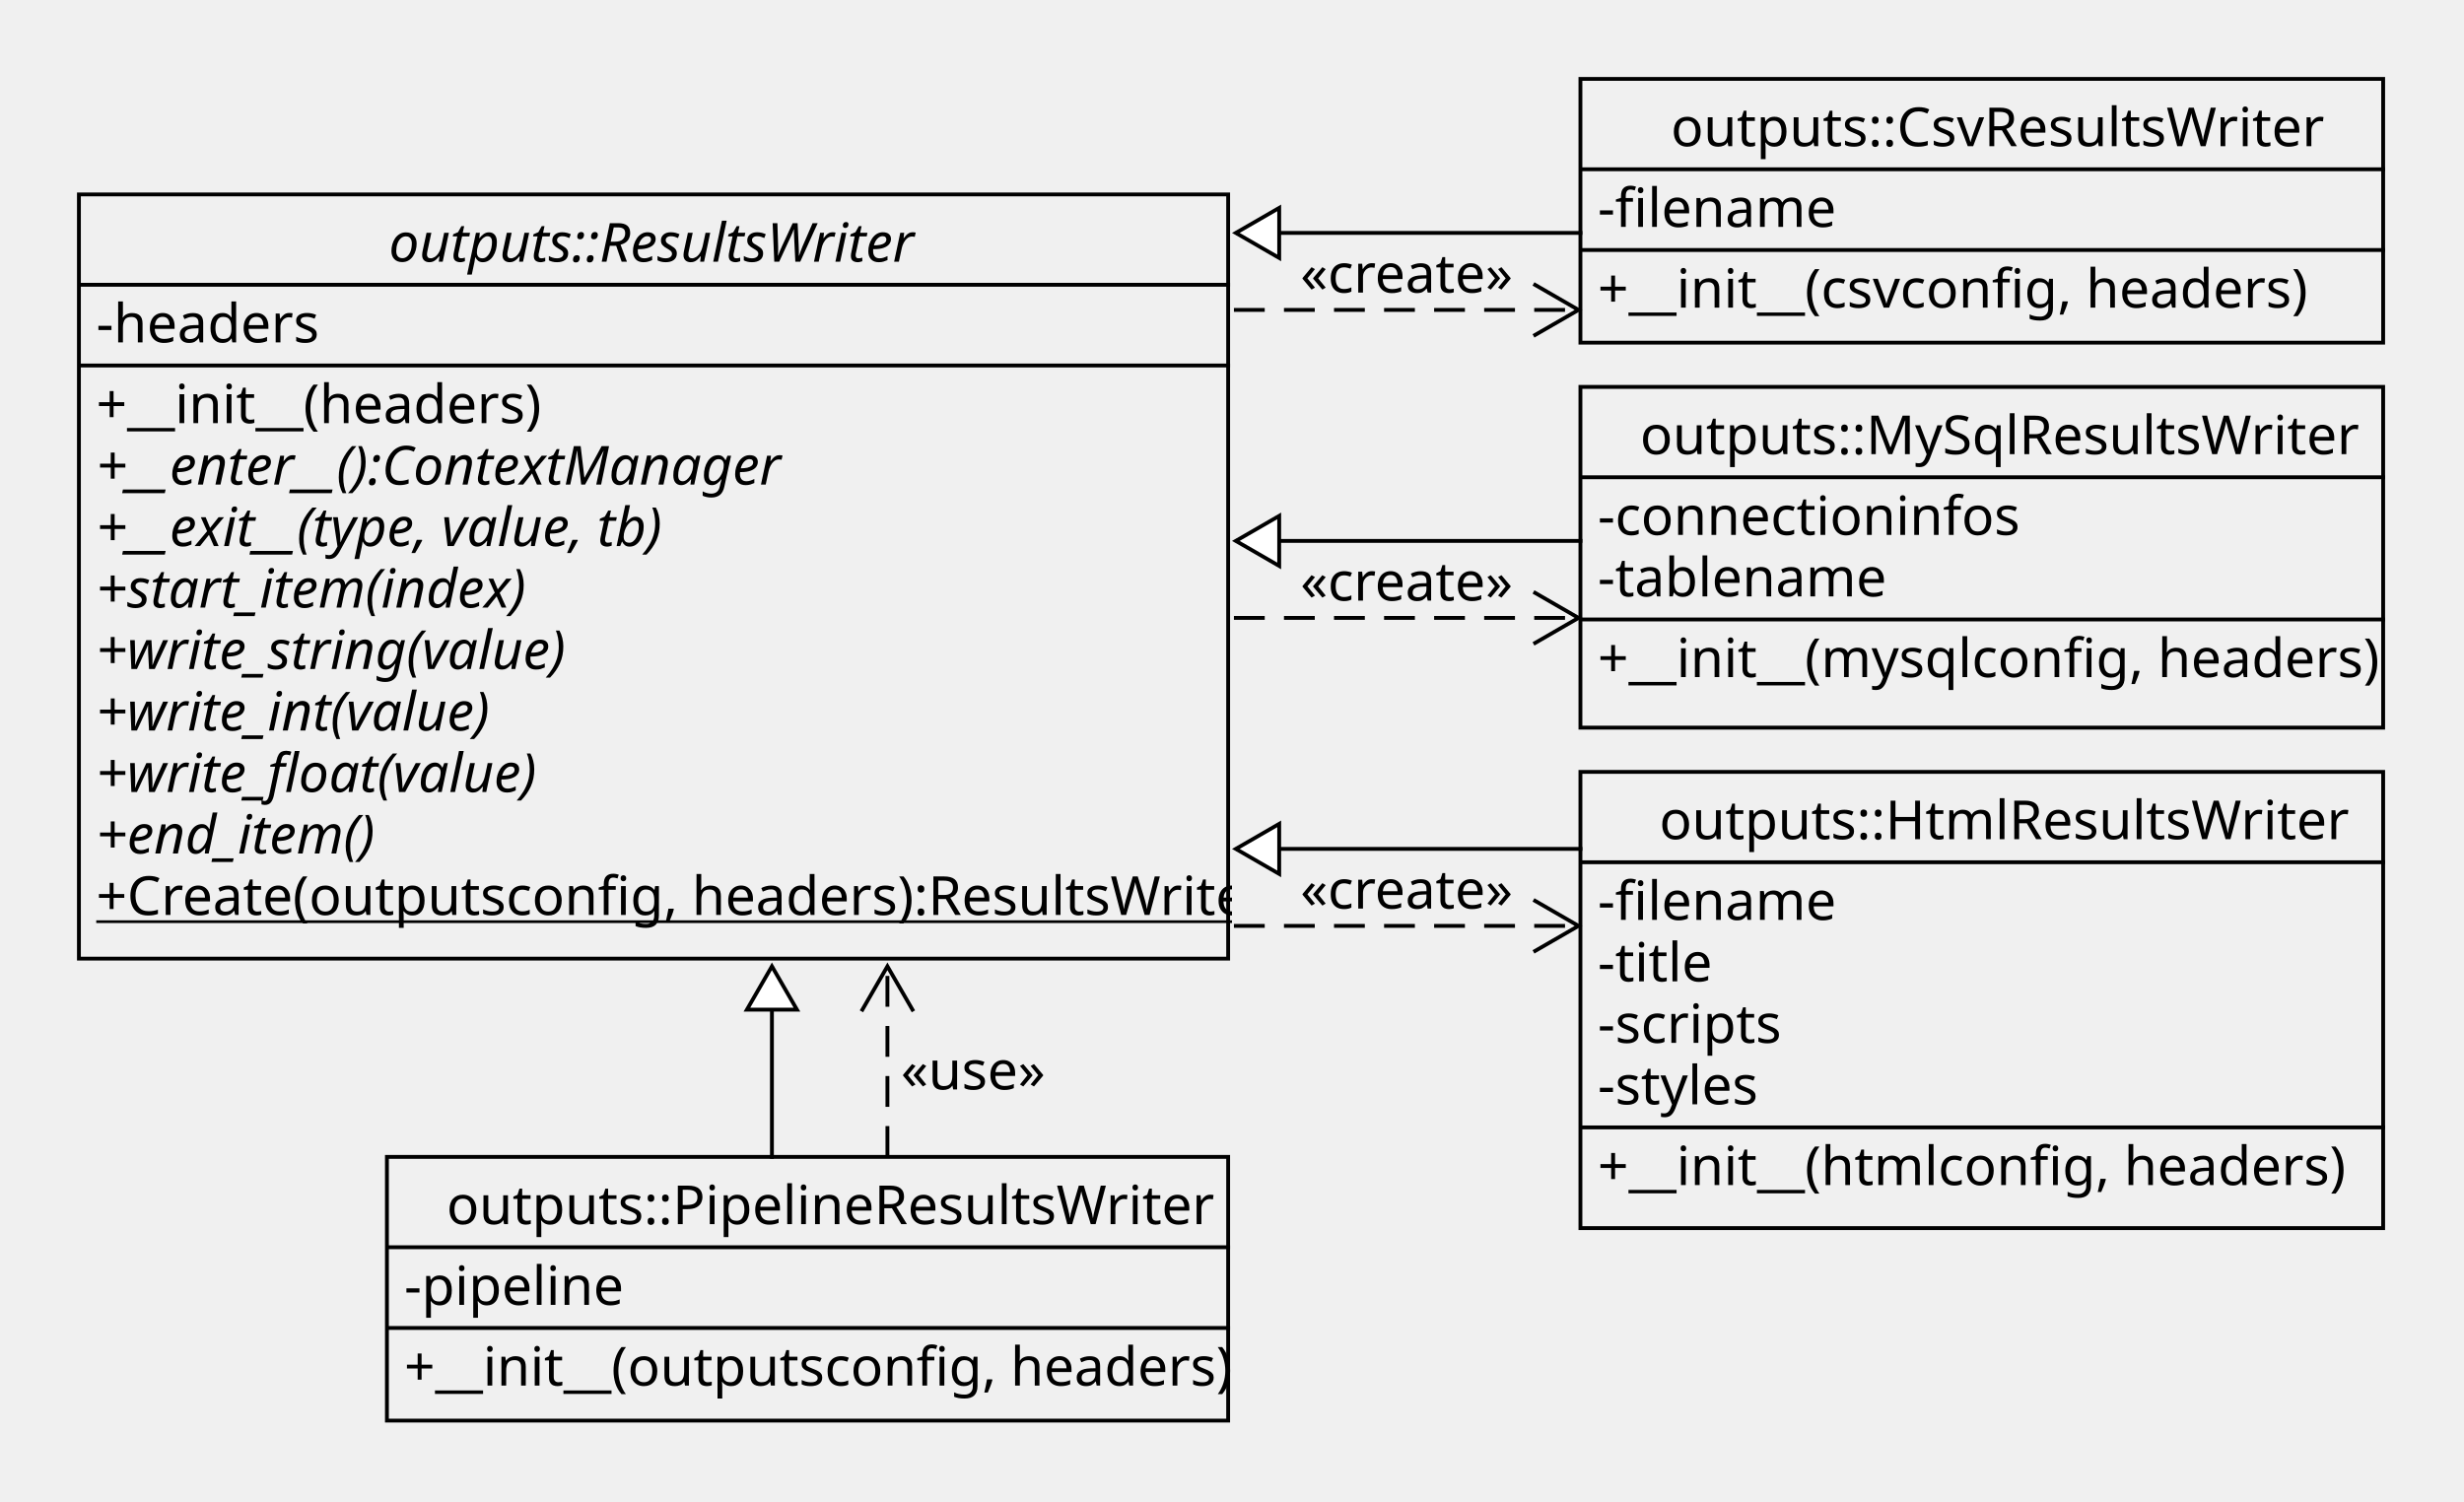
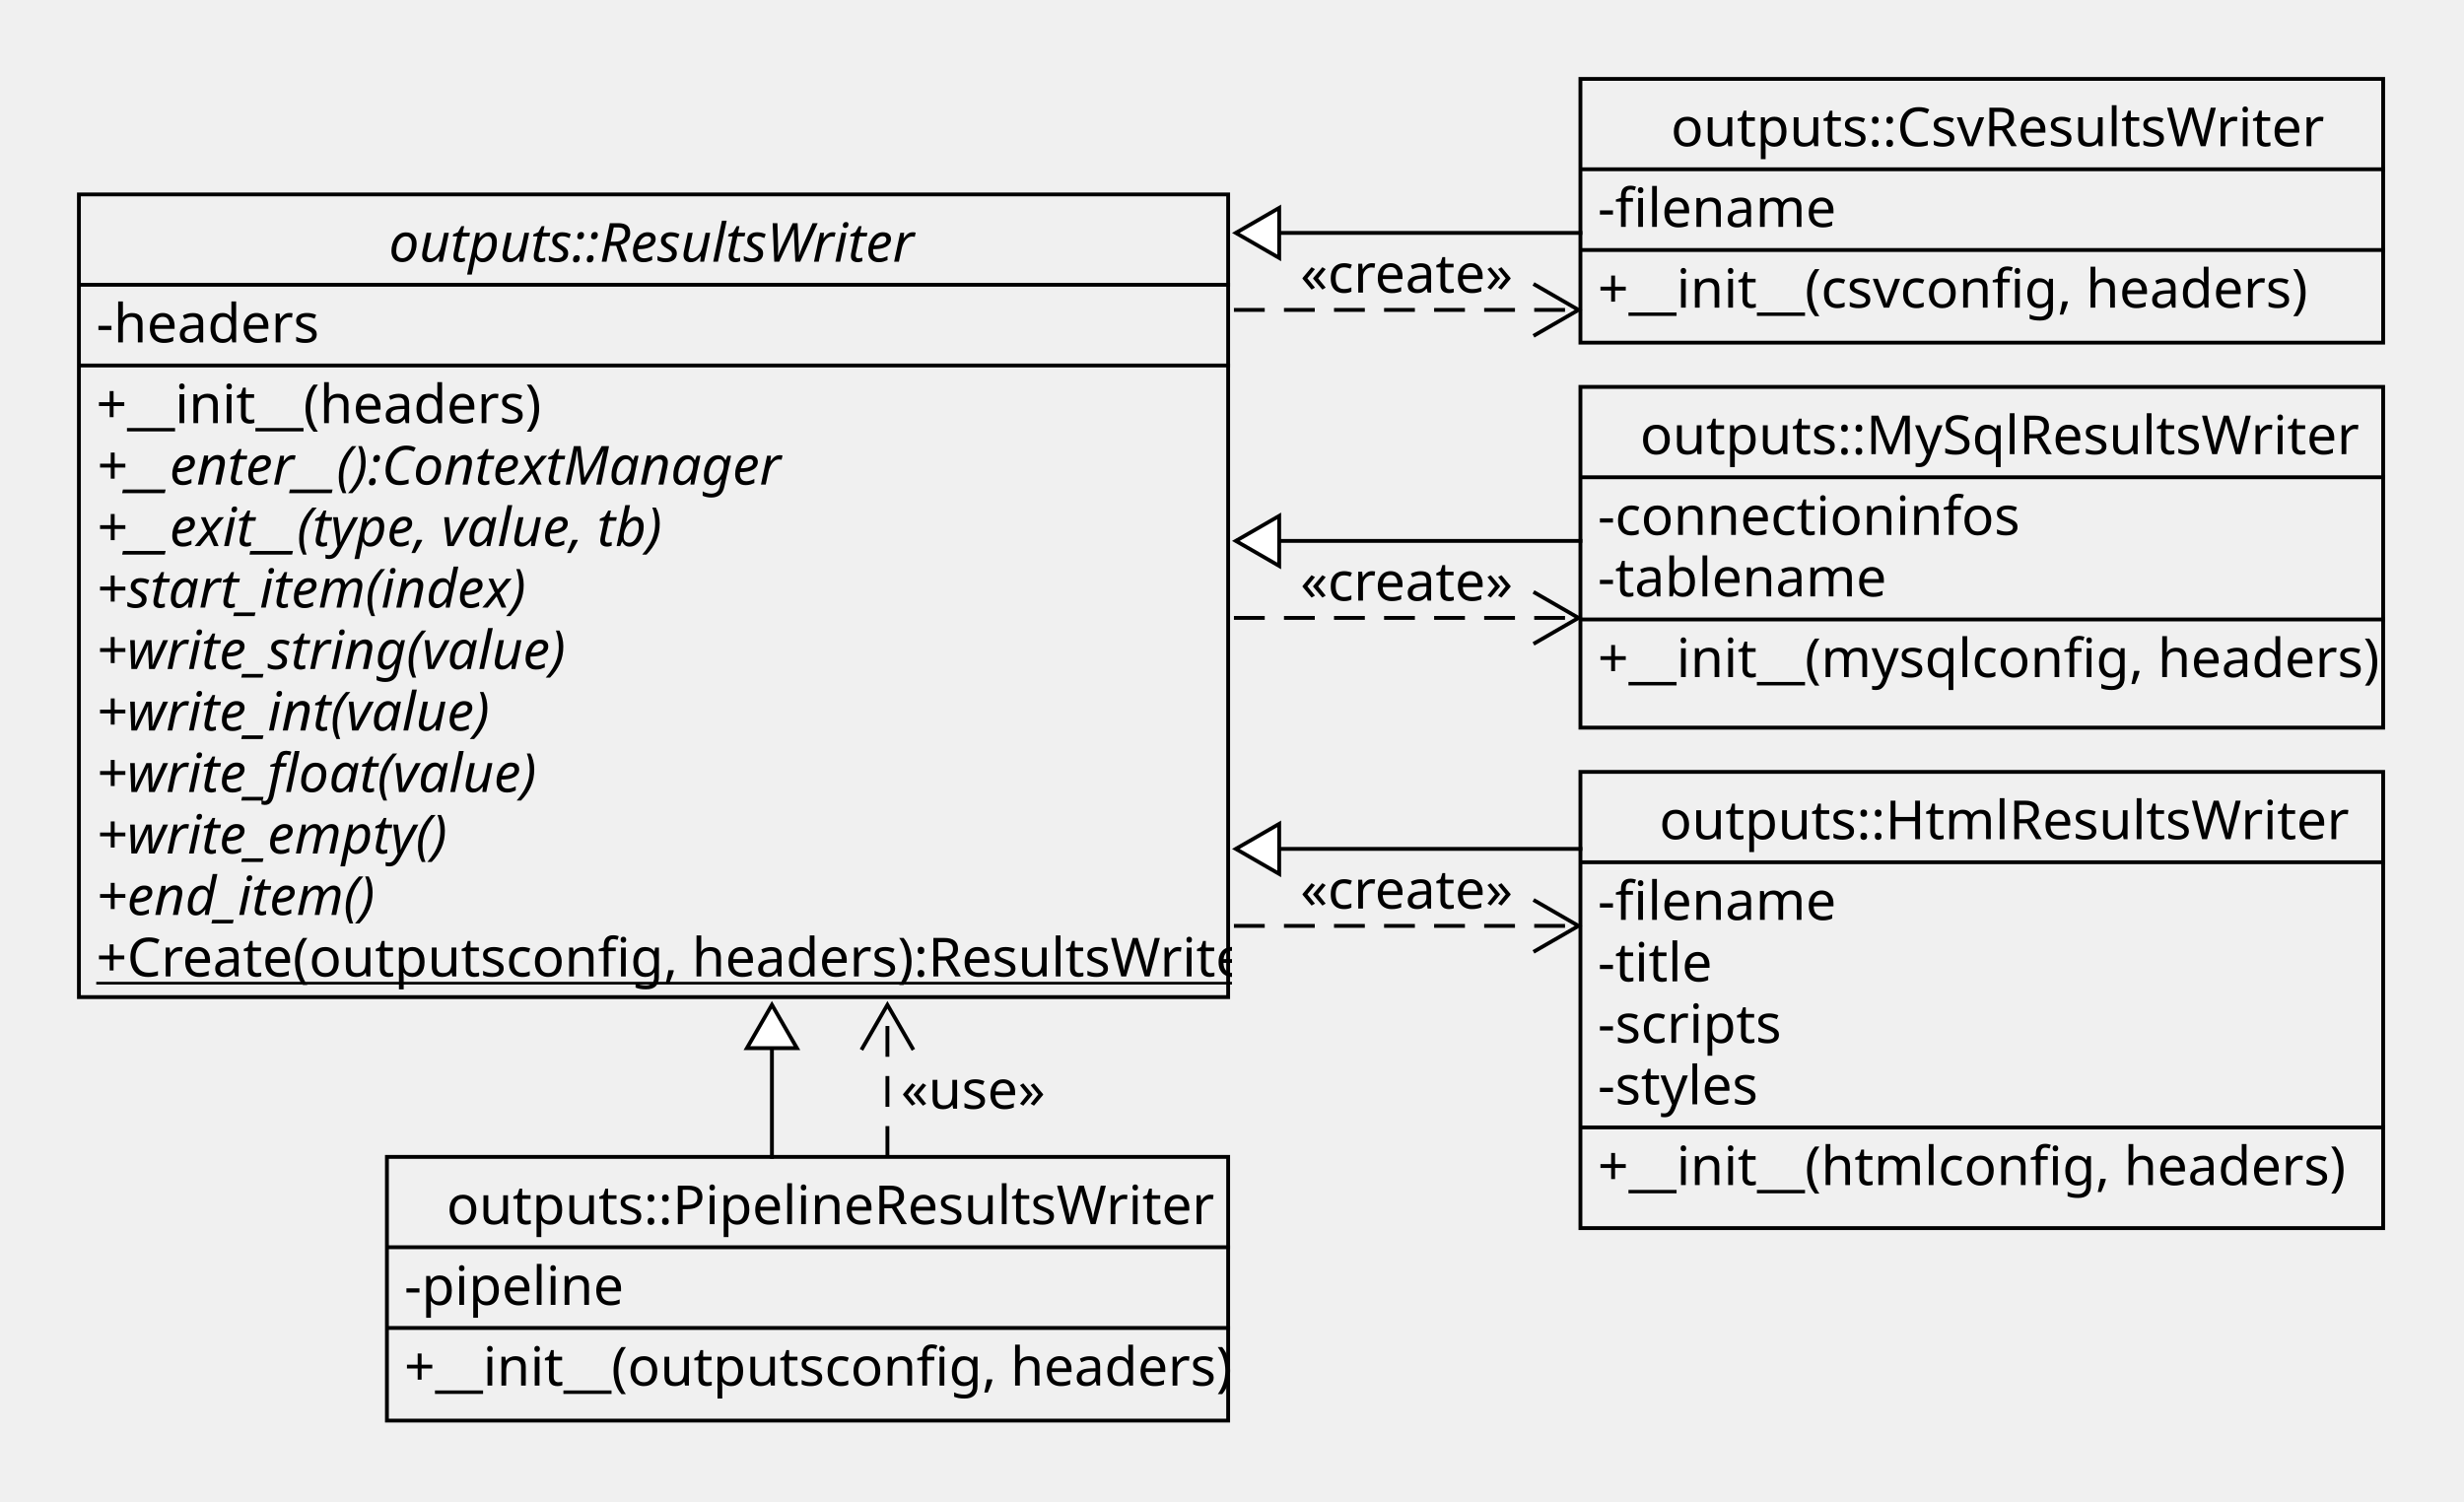
<svg xmlns="http://www.w3.org/2000/svg" fill-opacity="1" color-rendering="auto" color-interpolation="auto" text-rendering="auto" stroke="black" stroke-linecap="square" width="640" stroke-miterlimit="10" shape-rendering="auto" stroke-opacity="1" fill="black" stroke-dasharray="none" font-weight="normal" stroke-width="1" viewBox="10 130 640 390" height="390" font-family="'Dialog'" font-style="normal" stroke-linejoin="miter" font-size="12px" stroke-dashoffset="0" image-rendering="auto">
  <defs id="genericDefs" />
  <g>
    <defs id="defs1">
      <clipPath clipPathUnits="userSpaceOnUse" id="clipPath1">
        <path d="M0 0 L2147483647 0 L2147483647 2147483647 L0 2147483647 L0 0 Z" />
      </clipPath>
      <clipPath clipPathUnits="userSpaceOnUse" id="clipPath2">
        <path d="M0 0 L0 70 L220 70 L220 0 Z" />
      </clipPath>
      <clipPath clipPathUnits="userSpaceOnUse" id="clipPath3">
        <path d="M0 0 L0 120 L210 120 L210 0 Z" />
      </clipPath>
      <clipPath clipPathUnits="userSpaceOnUse" id="clipPath4">
        <path d="M0 0 L0 90 L210 90 L210 0 Z" />
      </clipPath>
      <clipPath clipPathUnits="userSpaceOnUse" id="clipPath5">
        <path d="M0 0 L0 70 L210 70 L210 0 Z" />
      </clipPath>
      <clipPath clipPathUnits="userSpaceOnUse" id="clipPath6">
-         <path d="M0 0 L0 200 L300 200 L300 0 Z" />
+         <path d="M0 0 L0 210 L300 210 L300 0 Z" />
      </clipPath>
      <clipPath clipPathUnits="userSpaceOnUse" id="clipPath7">
-         <path d="M0 0 L0 80 L70 80 L70 0 Z" />
+         <path d="M0 0 L0 70 L70 70 L70 0 Z" />
      </clipPath>
      <clipPath clipPathUnits="userSpaceOnUse" id="clipPath8">
        <path d="M0 0 L0 40 L120 40 L120 0 Z" />
      </clipPath>
      <clipPath clipPathUnits="userSpaceOnUse" id="clipPath9">
-         <path d="M0 0 L0 80 L30 80 L30 0 Z" />
+         <path d="M0 0 L0 70 L30 70 L30 0 Z" />
      </clipPath>
      <clipPath clipPathUnits="userSpaceOnUse" id="clipPath10">
        <path d="M0 0 L0 30 L120 30 L120 0 Z" />
      </clipPath>
    </defs>
    <g fill="rgb(255,255,255)" fill-opacity="0" transform="translate(110,430)" stroke-opacity="0" stroke="rgb(255,255,255)">
      <rect x="0.5" width="218.5" height="68.5" y="0.5" clip-path="url(#clipPath2)" stroke="none" />
    </g>
    <g transform="translate(110,430)">
      <rect fill="none" x="0.5" width="218.5" height="68.5" y="0.5" clip-path="url(#clipPath2)" />
      <text x="16" font-size="14px" y="17.969" clip-path="url(#clipPath2)" font-family="sans-serif" stroke="none" xml:space="preserve">outputs::PipelineResultsWriter</text>
      <path fill="none" d="M1 23.969 L219 23.969" clip-path="url(#clipPath2)" />
      <text x="5" font-size="14px" y="38.938" clip-path="url(#clipPath2)" font-family="sans-serif" stroke="none" xml:space="preserve">-pipeline</text>
      <path fill="none" d="M1 44.938 L219 44.938" clip-path="url(#clipPath2)" />
      <text x="5" font-size="14px" y="59.906" clip-path="url(#clipPath2)" font-family="sans-serif" stroke="none" xml:space="preserve">+__init__(outputsconfig, headers)</text>
    </g>
    <g fill="rgb(255,255,255)" fill-opacity="0" transform="translate(420,330)" stroke-opacity="0" stroke="rgb(255,255,255)">
      <rect x="0.5" width="208.5" height="118.5" y="0.5" clip-path="url(#clipPath3)" stroke="none" />
    </g>
    <g transform="translate(420,330)">
      <rect fill="none" x="0.5" width="208.5" height="118.5" y="0.5" clip-path="url(#clipPath3)" />
      <text x="21" font-size="14px" y="17.969" clip-path="url(#clipPath3)" font-family="sans-serif" stroke="none" xml:space="preserve">outputs::HtmlResultsWriter</text>
      <path fill="none" d="M1 23.969 L209 23.969" clip-path="url(#clipPath3)" />
      <text x="5" font-size="14px" y="38.938" clip-path="url(#clipPath3)" font-family="sans-serif" stroke="none" xml:space="preserve">-filename</text>
      <text x="5" font-size="14px" y="54.906" clip-path="url(#clipPath3)" font-family="sans-serif" stroke="none" xml:space="preserve">-title</text>
      <text x="5" font-size="14px" y="70.875" clip-path="url(#clipPath3)" font-family="sans-serif" stroke="none" xml:space="preserve">-scripts</text>
      <text x="5" font-size="14px" y="86.844" clip-path="url(#clipPath3)" font-family="sans-serif" stroke="none" xml:space="preserve">-styles</text>
      <path fill="none" d="M1 92.844 L209 92.844" clip-path="url(#clipPath3)" />
      <text x="5" font-size="14px" y="107.812" clip-path="url(#clipPath3)" font-family="sans-serif" stroke="none" xml:space="preserve">+__init__(htmlconfig, headers)</text>
    </g>
    <g fill="rgb(255,255,255)" fill-opacity="0" transform="translate(420,230)" stroke-opacity="0" stroke="rgb(255,255,255)">
      <rect x="0.5" width="208.5" height="88.5" y="0.5" clip-path="url(#clipPath4)" stroke="none" />
    </g>
    <g transform="translate(420,230)">
      <rect fill="none" x="0.5" width="208.5" height="88.5" y="0.5" clip-path="url(#clipPath4)" />
      <text x="16" font-size="14px" y="17.969" clip-path="url(#clipPath4)" font-family="sans-serif" stroke="none" xml:space="preserve">outputs::MySqlResultsWriter</text>
      <path fill="none" d="M1 23.969 L209 23.969" clip-path="url(#clipPath4)" />
      <text x="5" font-size="14px" y="38.938" clip-path="url(#clipPath4)" font-family="sans-serif" stroke="none" xml:space="preserve">-connectioninfos</text>
      <text x="5" font-size="14px" y="54.906" clip-path="url(#clipPath4)" font-family="sans-serif" stroke="none" xml:space="preserve">-tablename</text>
      <path fill="none" d="M1 60.906 L209 60.906" clip-path="url(#clipPath4)" />
      <text x="5" font-size="14px" y="75.875" clip-path="url(#clipPath4)" font-family="sans-serif" stroke="none" xml:space="preserve">+__init__(mysqlconfig, headers)</text>
    </g>
    <g fill="rgb(255,255,255)" fill-opacity="0" transform="translate(420,150)" stroke-opacity="0" stroke="rgb(255,255,255)">
      <rect x="0.5" width="208.5" height="68.5" y="0.5" clip-path="url(#clipPath5)" stroke="none" />
    </g>
    <g transform="translate(420,150)">
      <rect fill="none" x="0.5" width="208.5" height="68.5" y="0.5" clip-path="url(#clipPath5)" />
      <text x="24" font-size="14px" y="17.969" clip-path="url(#clipPath5)" font-family="sans-serif" stroke="none" xml:space="preserve">outputs::CsvResultsWriter</text>
      <path fill="none" d="M1 23.969 L209 23.969" clip-path="url(#clipPath5)" />
      <text x="5" font-size="14px" y="38.938" clip-path="url(#clipPath5)" font-family="sans-serif" stroke="none" xml:space="preserve">-filename</text>
      <path fill="none" d="M1 44.938 L209 44.938" clip-path="url(#clipPath5)" />
      <text x="5" font-size="14px" y="59.906" clip-path="url(#clipPath5)" font-family="sans-serif" stroke="none" xml:space="preserve">+__init__(csvconfig, headers)</text>
    </g>
    <g fill="rgb(255,255,255)" fill-opacity="0" transform="translate(30,180)" stroke-opacity="0" stroke="rgb(255,255,255)">
-       <rect x="0.5" width="298.5" height="198.5" y="0.5" clip-path="url(#clipPath6)" stroke="none" />
+       <rect x="0.5" width="298.5" height="208.5" y="0.5" clip-path="url(#clipPath6)" stroke="none" />
    </g>
    <g transform="translate(30,180)">
-       <rect fill="none" x="0.5" width="298.5" height="198.5" y="0.5" clip-path="url(#clipPath6)" />
+       <rect fill="none" x="0.5" width="298.5" height="208.5" y="0.5" clip-path="url(#clipPath6)" />
      <text x="81" font-size="14px" y="17.969" clip-path="url(#clipPath6)" font-family="sans-serif" font-style="italic" stroke="none" xml:space="preserve">outputs::ResultsWriter</text>
      <path fill="none" d="M1 23.969 L299 23.969" clip-path="url(#clipPath6)" />
      <text x="5" font-size="14px" y="38.938" clip-path="url(#clipPath6)" font-family="sans-serif" stroke="none" xml:space="preserve">-headers</text>
      <path fill="none" d="M1 44.938 L299 44.938" clip-path="url(#clipPath6)" />
      <text x="5" font-size="14px" y="59.906" clip-path="url(#clipPath6)" font-family="sans-serif" stroke="none" xml:space="preserve">+__init__(headers)</text>
      <text x="5" font-size="14px" y="75.875" clip-path="url(#clipPath6)" font-family="sans-serif" font-style="italic" stroke="none" xml:space="preserve">+__enter__():ContextManager</text>
      <text x="5" font-size="14px" y="91.844" clip-path="url(#clipPath6)" font-family="sans-serif" font-style="italic" stroke="none" xml:space="preserve">+__exit__(type, value, tb)</text>
      <text x="5" font-size="14px" y="107.812" clip-path="url(#clipPath6)" font-family="sans-serif" font-style="italic" stroke="none" xml:space="preserve">+start_item(index)</text>
      <text x="5" font-size="14px" y="123.781" clip-path="url(#clipPath6)" font-family="sans-serif" font-style="italic" stroke="none" xml:space="preserve">+write_string(value)</text>
      <text x="5" font-size="14px" y="139.75" clip-path="url(#clipPath6)" font-family="sans-serif" font-style="italic" stroke="none" xml:space="preserve">+write_int(value)</text>
      <text x="5" font-size="14px" y="155.719" clip-path="url(#clipPath6)" font-family="sans-serif" font-style="italic" stroke="none" xml:space="preserve">+write_float(value)</text>
-       <text x="5" font-size="14px" y="171.688" clip-path="url(#clipPath6)" font-family="sans-serif" font-style="italic" stroke="none" xml:space="preserve">+end_item()</text>
-       <text x="5" font-size="14px" y="187.656" text-decoration="underline" clip-path="url(#clipPath6)" font-family="sans-serif" stroke="none" xml:space="preserve">+Create(outputsconfig, headers):ResultsWriter</text>
+       <text x="5" font-size="14px" y="171.688" clip-path="url(#clipPath6)" font-family="sans-serif" font-style="italic" stroke="none" xml:space="preserve">+write_empty()</text>
+       <text x="5" font-size="14px" y="187.656" clip-path="url(#clipPath6)" font-family="sans-serif" font-style="italic" stroke="none" xml:space="preserve">+end_item()</text>
+       <text x="5" font-size="14px" y="203.625" text-decoration="underline" clip-path="url(#clipPath6)" font-family="sans-serif" stroke="none" xml:space="preserve">+Create(outputsconfig, headers):ResultsWriter</text>
    </g>
-     <g stroke-dasharray="8,5" stroke-miterlimit="5" transform="translate(230,370)" stroke-linecap="butt">
-       <path fill="none" d="M10.5 60.5 L10.5 11.5" clip-path="url(#clipPath7)" />
+     <g stroke-dasharray="8,5" stroke-miterlimit="5" transform="translate(230,380)" stroke-linecap="butt">
+       <path fill="none" d="M10.5 50.5 L10.5 11.5" clip-path="url(#clipPath7)" />
      <path fill="none" stroke-miterlimit="10" stroke-dasharray="none" d="M17 22.258 L10.5 11 L4 22.258" clip-path="url(#clipPath7)" stroke-linecap="square" />
    </g>
-     <g font-family="sans-serif" font-size="14px" transform="translate(230,370)">
-       <text x="14" xml:space="preserve" y="42.984" clip-path="url(#clipPath7)" stroke="none">«use»</text>
+     <g font-family="sans-serif" font-size="14px" transform="translate(230,380)">
+       <text x="14" xml:space="preserve" y="37.984" clip-path="url(#clipPath7)" stroke="none">«use»</text>
    </g>
    <g stroke-dasharray="8,5" stroke-miterlimit="5" transform="translate(320,350)" stroke-linecap="butt">
      <path fill="none" d="M10.5 20.5 L99.5 20.5" clip-path="url(#clipPath8)" />
      <path fill="none" stroke-miterlimit="10" stroke-dasharray="none" d="M88.742 27 L100 20.5 L88.742 14" clip-path="url(#clipPath8)" stroke-linecap="square" />
    </g>
    <g font-family="sans-serif" font-size="14px" transform="translate(320,350)">
      <text x="27.759" xml:space="preserve" y="16" clip-path="url(#clipPath8)" stroke="none">«create»</text>
    </g>
    <g stroke-dasharray="8,5" stroke-miterlimit="5" transform="translate(320,270)" stroke-linecap="butt">
      <path fill="none" d="M10.5 20.5 L99.5 20.5" clip-path="url(#clipPath8)" />
      <path fill="none" stroke-miterlimit="10" stroke-dasharray="none" d="M88.742 27 L100 20.5 L88.742 14" clip-path="url(#clipPath8)" stroke-linecap="square" />
    </g>
    <g font-family="sans-serif" font-size="14px" transform="translate(320,270)">
      <text x="27.759" xml:space="preserve" y="16" clip-path="url(#clipPath8)" stroke="none">«create»</text>
    </g>
    <g stroke-dasharray="8,5" stroke-miterlimit="5" transform="translate(320,190)" stroke-linecap="butt">
      <path fill="none" d="M10.5 20.5 L99.5 20.5" clip-path="url(#clipPath8)" />
      <path fill="none" stroke-miterlimit="10" stroke-dasharray="none" d="M88.742 27 L100 20.5 L88.742 14" clip-path="url(#clipPath8)" stroke-linecap="square" />
    </g>
    <g font-family="sans-serif" font-size="14px" transform="translate(320,190)">
      <text x="27.759" xml:space="preserve" y="16" clip-path="url(#clipPath8)" stroke="none">«create»</text>
    </g>
-     <g transform="translate(200,370)">
-       <path fill="none" d="M10.5 11.5 L10.5 60.5" clip-path="url(#clipPath9)" />
+     <g transform="translate(200,380)">
+       <path fill="none" d="M10.5 11.5 L10.5 50.5" clip-path="url(#clipPath9)" />
      <path fill="white" d="M4 22.258 L10.5 11 L17 22.258 Z" clip-path="url(#clipPath9)" stroke="none" />
      <path fill="none" d="M4 22.258 L10.5 11 L17 22.258 Z" clip-path="url(#clipPath9)" />
    </g>
    <g transform="translate(320,340)">
      <path fill="none" d="M11.5 10.5 L100.5 10.5" clip-path="url(#clipPath10)" />
      <path fill="white" d="M22.258 17 L11 10.5 L22.258 4 Z" clip-path="url(#clipPath10)" stroke="none" />
      <path fill="none" d="M22.258 17 L11 10.5 L22.258 4 Z" clip-path="url(#clipPath10)" />
    </g>
    <g transform="translate(320,260)">
      <path fill="none" d="M11.5 10.5 L100.5 10.5" clip-path="url(#clipPath10)" />
      <path fill="white" d="M22.258 17 L11 10.5 L22.258 4 Z" clip-path="url(#clipPath10)" stroke="none" />
      <path fill="none" d="M22.258 17 L11 10.5 L22.258 4 Z" clip-path="url(#clipPath10)" />
    </g>
    <g transform="translate(320,180)">
      <path fill="none" d="M11.5 10.5 L100.5 10.5" clip-path="url(#clipPath10)" />
      <path fill="white" d="M22.258 17 L11 10.5 L22.258 4 Z" clip-path="url(#clipPath10)" stroke="none" />
      <path fill="none" d="M22.258 17 L11 10.5 L22.258 4 Z" clip-path="url(#clipPath10)" />
    </g>
  </g>
</svg>
